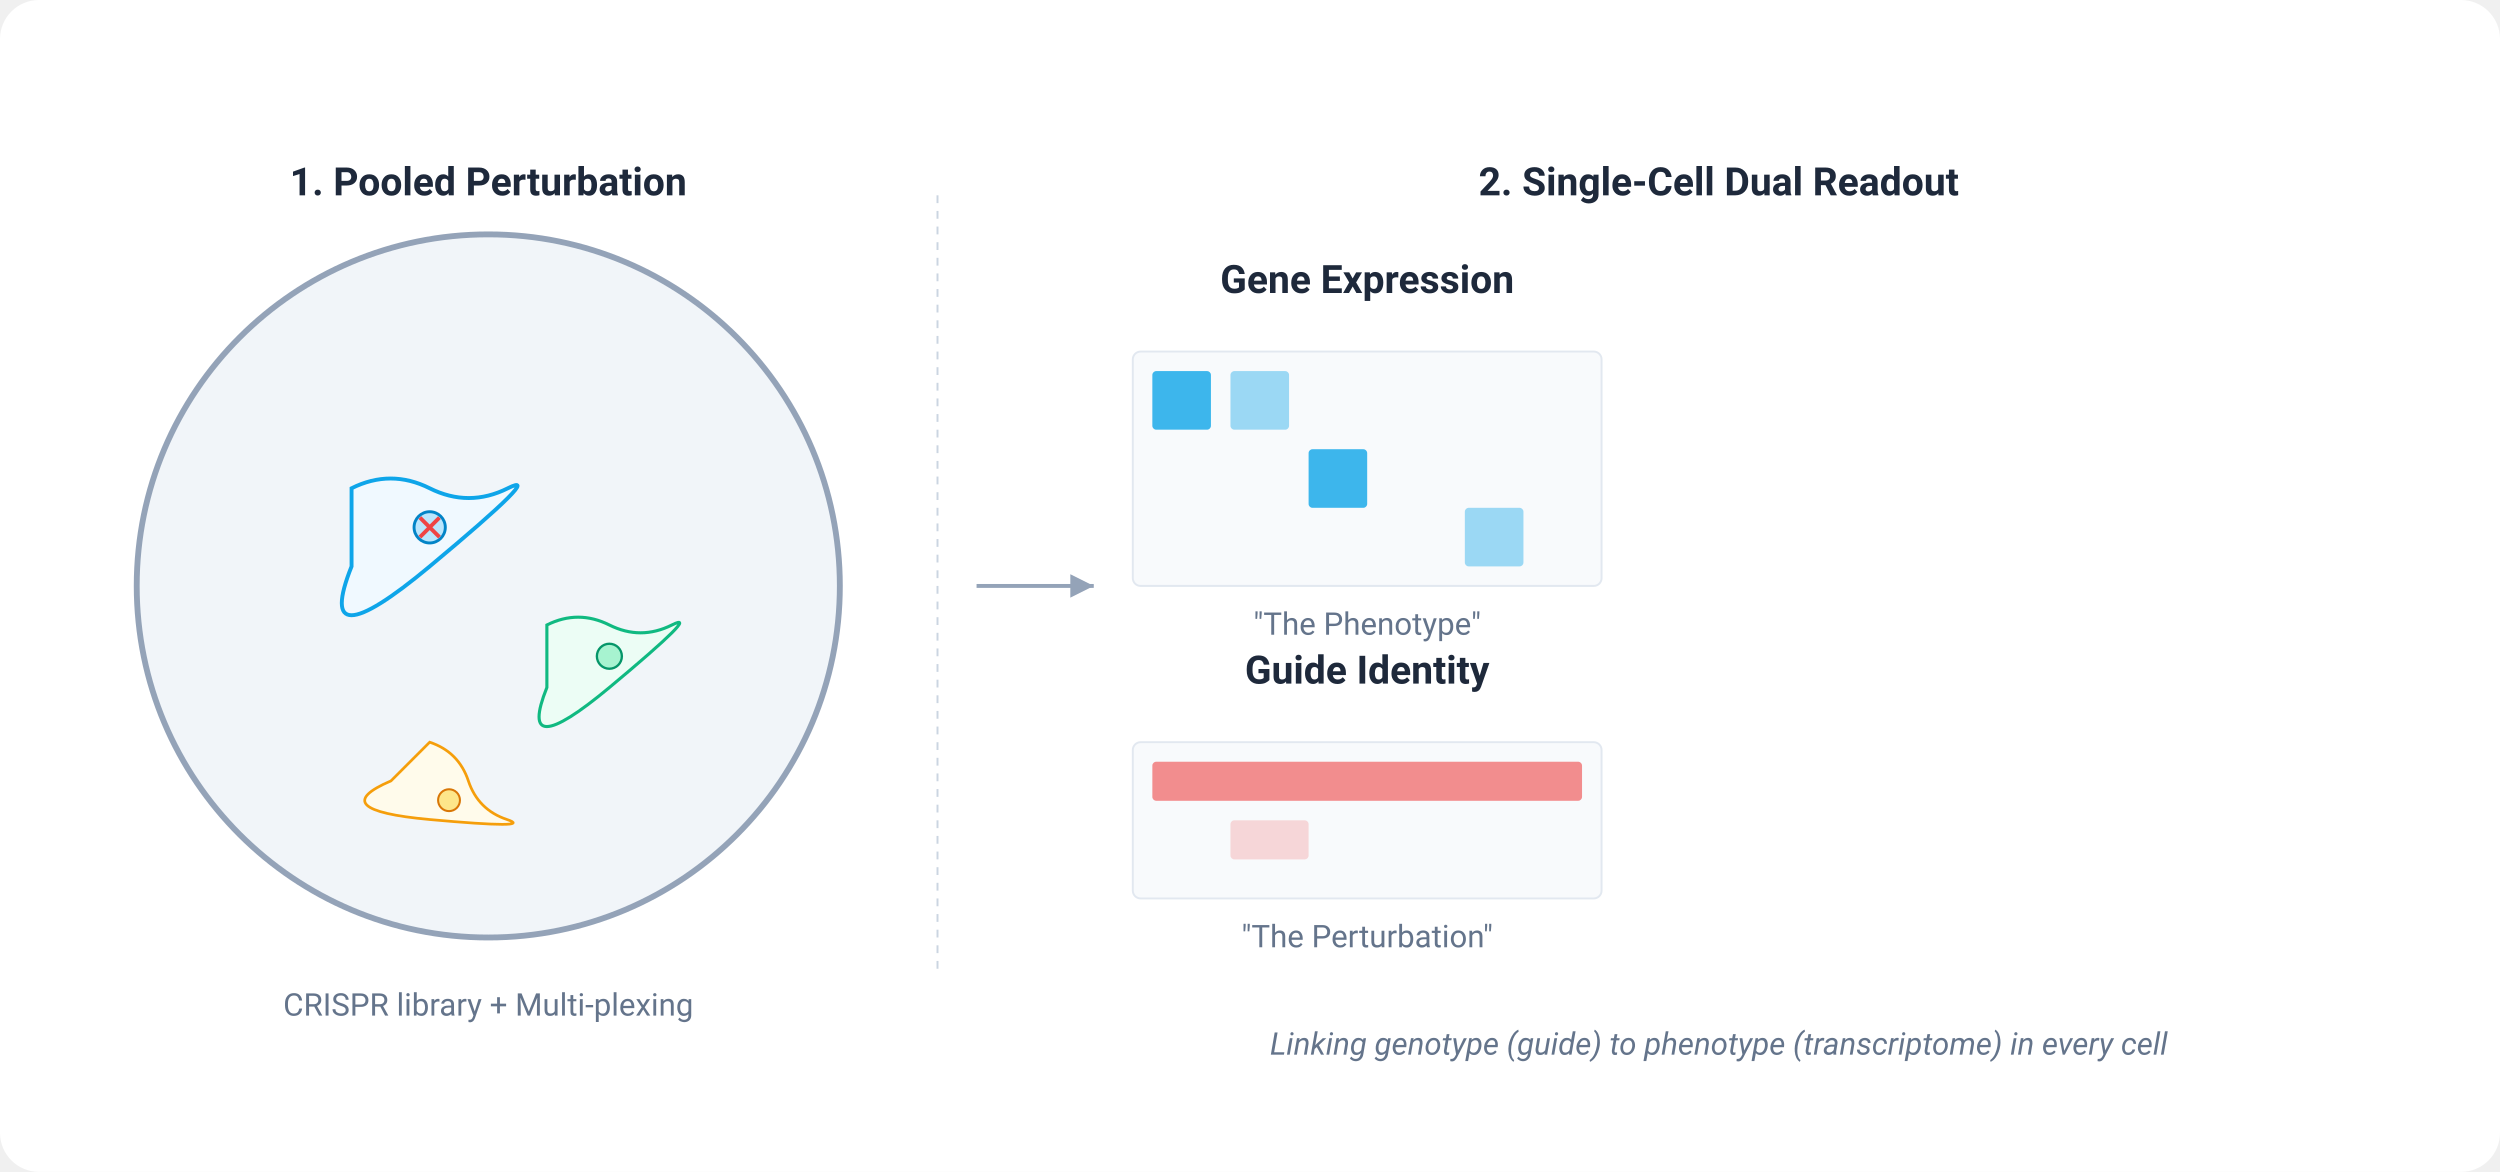
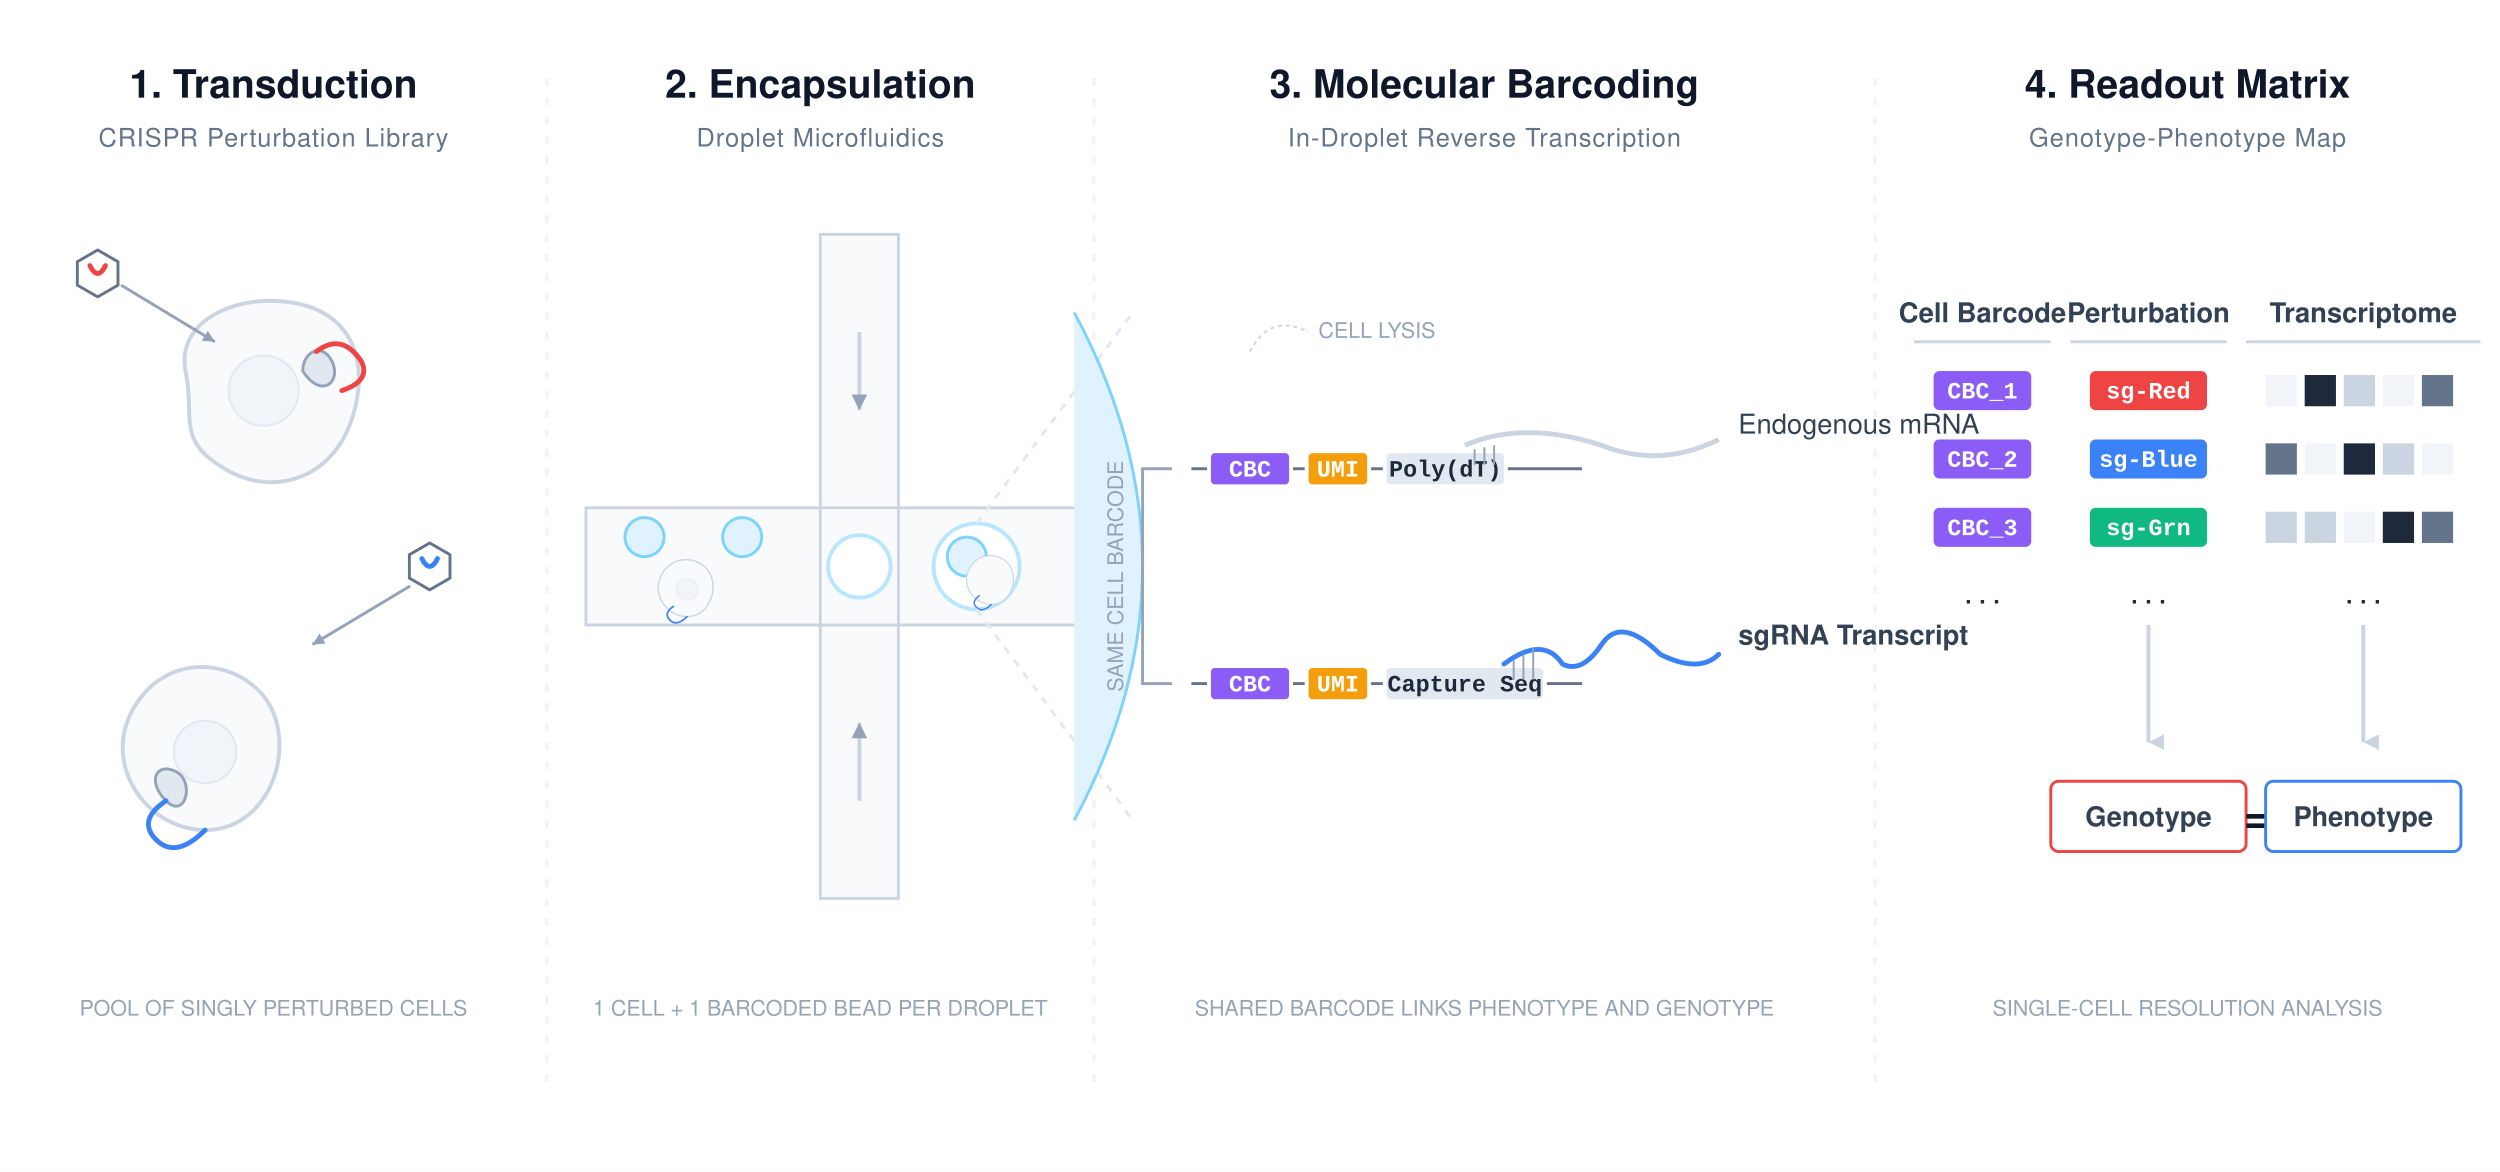
<svg xmlns="http://www.w3.org/2000/svg" width="1280" height="600" viewBox="0 0 1280 600">
  <defs>
    <style>
      .bg { fill: #ffffff; }
-       .cell-body { fill: #f0f9ff; stroke: #0ea5e9; stroke-width: 2; }
-       .nucleus { fill: #bae6fd; stroke: #0284c7; stroke-width: 1.5; }
-       .guide-rna { stroke: #ef4444; stroke-width: 2; fill: none; }
-       .label-text { font-family: 'Segoe UI', Roboto, Arial, sans-serif; font-size: 20px; font-weight: 600; fill: #1e293b; }
-       .sub-text { font-family: 'Segoe UI', Roboto, Arial, sans-serif; font-size: 16px; fill: #64748b; }
-       .matrix-cell { fill: #f8fafc; stroke: #e2e8f0; }
-       .matrix-val-high { fill: #0ea5e9; opacity: 0.8; }
-       .matrix-val-mid { fill: #0ea5e9; opacity: 0.4; }
-       .divider { stroke: #cbd5e1; stroke-width: 1; stroke-dasharray: 4 4; }
-       .petri { fill: #f1f5f9; stroke: #94a3b8; stroke-width: 3; }
+       
+       /* Typography */
+       .title-large { font-family: 'Helvetica Neue', Helvetica, Arial, sans-serif; font-size: 20px; font-weight: 700; fill: #0f172a; }
+       .title-sub { font-family: 'Helvetica Neue', Helvetica, Arial, sans-serif; font-size: 13px; font-weight: 500; fill: #64748b; letter-spacing: 0.5px; text-transform: uppercase; }
+       .text-body { font-family: 'Helvetica Neue', Helvetica, Arial, sans-serif; font-size: 14px; fill: #334155; }
+       .text-tiny { font-family: 'Helvetica Neue', Helvetica, Arial, sans-serif; font-size: 11px; fill: #94a3b8; }
+       .text-mono { font-family: 'Courier New', Courier, monospace; font-size: 12px; font-weight: bold; fill: #ffffff; }
+       .text-mono-dark { font-family: 'Courier New', Courier, monospace; font-size: 12px; font-weight: bold; fill: #1e293b; }
+       
+       /* Structural */
+       .divider { stroke: #f1f5f9; stroke-width: 2; stroke-dasharray: 4 6; }
+       
+       /* Biological */
+       .cell-membrane { fill: #f8fafc; stroke: #cbd5e1; stroke-width: 2; }
+       .cell-nucleus { fill: #f1f5f9; stroke: #e2e8f0; stroke-width: 1; }
+       .cas9 { fill: #e2e8f0; stroke: #94a3b8; stroke-width: 1.5; }
+       .virus { fill: #ffffff; stroke: #64748b; stroke-width: 1.5; stroke-linejoin: round; }
+       
+       /* Guides */
+       .guide-red { stroke: #ef4444; fill: none; stroke-width: 2.5; stroke-linecap: round; }
+       .guide-blue { stroke: #3b82f6; fill: none; stroke-width: 2.5; stroke-linecap: round; }
+       .guide-green { stroke: #10b981; fill: none; stroke-width: 2.5; stroke-linecap: round; }
+       
+       /* Fill colors for boxes */
+       .fill-red { fill: #ef4444; }
+       .fill-blue { fill: #3b82f6; }
+       .fill-green { fill: #10b981; }
+       .fill-cbc { fill: #8b5cf6; }
+       .fill-umi { fill: #f59e0b; }
+       .fill-handle { fill: #e2e8f0; }
+ 
+       /* Microfluidics */
+       .channel { fill: #f8fafc; stroke: #cbd5e1; stroke-width: 1.5; }
+       .droplet { fill: #ffffff; stroke: #bae6fd; stroke-width: 2; }
+       .bead { fill: #e0f2fe; stroke: #7dd3fc; stroke-width: 1.5; }
+       
+       /* Heatmap */
+       .hm-0 { fill: #f1f5f9; }
+       .hm-1 { fill: #cbd5e1; }
+       .hm-2 { fill: #64748b; }
+       .hm-3 { fill: #1e293b; }
    </style>
-   </defs>
-   <rect class="bg" width="1280" height="600" rx="20" />
-   <circle class="petri" cx="250" cy="300" r="180" />
-   <text class="label-text" x="250" y="100" text-anchor="middle">1. Pooled Perturbation</text>
-   <g transform="translate(180, 250)">
-     <path class="cell-body" d="M0,0 Q20,-10 40,0 T80,0 T40,40 T0,40 Z" />
-     <circle class="nucleus" cx="40" cy="20" r="8" />
-     <path class="guide-rna" d="M35,15 L45,25 M45,15 L35,25" />
-   </g>
-   <g transform="translate(280, 320) scale(0.8)">
-     <path class="cell-body" d="M0,0 Q20,-10 40,0 T80,0 T40,40 T0,40 Z" style="stroke:#10b981; fill:#ecfdf5;" />
-     <circle class="nucleus" cx="40" cy="20" r="8" style="stroke:#059669; fill:#a7f3d0;" />
-   </g>
-   <g transform="translate(220, 380) rotate(45) scale(0.7)">
-     <path class="cell-body" d="M0,0 Q20,-10 40,0 T80,0 T40,40 T0,40 Z" style="stroke:#f59e0b; fill:#fffbeb;" />
-     <circle class="nucleus" cx="40" cy="20" r="8" style="stroke:#d97706; fill:#fde68a;" />
-   </g>
-   <text class="sub-text" x="250" y="520" text-anchor="middle">CRISPR library + Multi-plexing</text>
-   <line class="divider" x1="480" y1="100" x2="480" y2="500" />
-   <text class="label-text" x="880" y="100" text-anchor="middle">2. Single-Cell Dual Readout</text>
-   <g transform="translate(580, 180)">
-     <text class="label-text" x="120" y="-30" text-anchor="middle">Gene Expression</text>
-     <rect class="matrix-cell" x="0" y="0" width="240" height="120" rx="4" />
-     <rect class="matrix-val-high" x="10" y="10" width="30" height="30" rx="2" />
-     <rect class="matrix-val-mid" x="50" y="10" width="30" height="30" rx="2" />
-     <rect class="matrix-val-high" x="90" y="50" width="30" height="30" rx="2" />
-     <rect class="matrix-val-mid" x="170" y="80" width="30" height="30" rx="2" />
-     <text class="sub-text" x="120" y="145" text-anchor="middle">"The Phenotype"</text>
-   </g>
-   <g transform="translate(580, 380)">
-     <text class="label-text" x="120" y="-30" text-anchor="middle">Guide Identity</text>
-     <rect class="matrix-cell" x="0" y="0" width="240" height="80" rx="4" />
-     <rect x="10" y="10" width="220" height="20" rx="2" fill="#ef4444" opacity="0.6" />
-     <rect x="50" y="40" width="40" height="20" rx="2" fill="#ef4444" opacity="0.2" />
-     <text class="sub-text" x="120" y="105" text-anchor="middle">"The Perturbation"</text>
-   </g>
-   <path d="M500,300 L560,300" stroke="#94a3b8" stroke-width="2" fill="none" marker-end="url(#arrow)" />
-   <defs>
-     <marker id="arrow" viewBox="0 0 10 10" refX="10" refY="5" markerWidth="6" markerHeight="6" orient="auto">
-       <path d="M0,0 L10,5 L0,10 Z" fill="#94a3b8" />
+     <marker id="arrow" viewBox="0 0 10 10" refX="8" refY="5" markerWidth="5" markerHeight="5" orient="auto-start-reverse">
+       <path d="M 0 1 L 8 5 L 0 9 z" fill="#94a3b8" />
+     </marker>
+     <marker id="arrow-down" viewBox="0 0 10 10" refX="5" refY="8" markerWidth="5" markerHeight="5" orient="auto-start-reverse">
+       <path d="M 1 0 L 5 8 L 9 0 z" fill="#cbd5e1" />
    </marker>
  </defs>
-   <text class="sub-text" x="880" y="540" text-anchor="middle" style="font-style: italic;">Linking genotype (guide) to phenotype (transcriptome) in every cell</text>
+   <rect class="bg" width="1280" height="600" />
+   <line class="divider" x1="280" y1="40" x2="280" y2="560" />
+   <line class="divider" x1="560" y1="40" x2="560" y2="560" />
+   <line class="divider" x1="960" y1="40" x2="960" y2="560" />
+   <g transform="translate(0, 0)">
+     <text class="title-large" x="140" y="50" text-anchor="middle">1. Transduction</text>
+     <text class="title-sub" x="140" y="75" text-anchor="middle">CRISPR Perturbation Library</text>
+     <g transform="translate(140, 200)">
+       <path class="cell-membrane" d="M-45,-10 C-50,-35 -20,-50 10,-45 C40,-40 50,-15 40,15 C30,45 0,55 -25,40 C-50,25 -40,15 -45,-10 Z" />
+       <circle class="cell-nucleus" cx="-5" cy="0" r="18" />
+       <path class="cas9" d="M15,-10 C15,-20 25,-25 30,-15 C35,-5 25,5 15,-10 Z" />
+       <path class="guide-red" d="M22,-20 Q35,-30 45,-15 Q50,-5 35,0" />
+     </g>
+     <g transform="translate(100, 380)">
+       <path class="cell-membrane" d="M-30,-20 C-10,-50 30,-40 40,-15 C50,10 35,45 5,45 C-25,45 -50,10 -30,-20 Z" />
+       <circle class="cell-nucleus" cx="5" cy="5" r="16" />
+       <path class="cas9" d="M-10,15 C-20,10 -25,20 -15,30 C-5,40 0,20 -10,15 Z" />
+       <path class="guide-blue" d="M-15,30 Q-30,40 -20,50 Q-10,60 5,45" />
+     </g>
+     <g transform="translate(50, 140)">
+       <polygon class="virus" points="0,-12 10.4,-6 10.4,6 0,12 -10.4,6 -10.4,-6" />
+       <path class="guide-red" d="M-4,-4 Q0,4 4,-4" stroke-width="1.5" />
+       <path d="M 12,6 L 60,35" stroke="#94a3b8" stroke-width="1.5" marker-end="url(#arrow)" />
+     </g>
+     <g transform="translate(220, 290)">
+       <polygon class="virus" points="0,-12 10.4,-6 10.4,6 0,12 -10.4,6 -10.4,-6" />
+       <path class="guide-blue" d="M-4,-4 Q0,4 4,-4" stroke-width="1.5" />
+       <path d="M -10,10 L -60,40" stroke="#94a3b8" stroke-width="1.5" marker-end="url(#arrow)" />
+     </g>
+     <text class="text-tiny" x="140" y="520" text-anchor="middle">POOL OF SINGLY PERTURBED CELLS</text>
+   </g>
+   <g transform="translate(280, 0)">
+     <text class="title-large" x="140" y="50" text-anchor="middle">2. Encapsulation</text>
+     <text class="title-sub" x="140" y="75" text-anchor="middle">Droplet Microfluidics</text>
+     <path class="channel" d="M 20,260 L 140,260 L 140,320 L 20,320 Z" />
+     <path class="channel" d="M 140,120 L 140,260 L 180,260 L 180,120 Z" />
+     <path class="channel" d="M 140,460 L 140,320 L 180,320 L 180,460 Z" />
+     <path class="channel" d="M 180,260 L 280,260 L 280,320 L 180,320 Z" />
+     <rect x="141" y="261" width="38" height="58" fill="#f8fafc" />
+     <path d="M 160,170 L 160,210" stroke="#cbd5e1" stroke-width="2" marker-end="url(#arrow)" />
+     <path d="M 160,410 L 160,370" stroke="#cbd5e1" stroke-width="2" marker-end="url(#arrow)" />
+     <circle class="bead" cx="50" cy="275" r="10" />
+     <circle class="bead" cx="100" cy="275" r="10" />
+     <g transform="translate(70, 300) scale(0.35)">
+       <path class="cell-membrane" d="M-30,-20 C-10,-50 30,-40 40,-15 C50,10 35,45 5,45 C-25,45 -50,10 -30,-20 Z" />
+       <circle class="cell-nucleus" cx="5" cy="5" r="16" />
+       <path class="guide-blue" d="M-15,30 Q-30,40 -20,50 Q-10,60 5,45" stroke-width="4" />
+     </g>
+     <circle class="droplet" cx="160" cy="290" r="16" />
+     <g transform="translate(220, 290)">
+       <circle class="droplet" cx="0" cy="0" r="22" />
+       <circle class="bead" cx="-5" cy="-5" r="10" />
+       <g transform="translate(6, 6) scale(0.3)">
+         <path class="cell-membrane" d="M-30,-20 C-10,-50 30,-40 40,-15 C50,10 35,45 5,45 C-25,45 -50,10 -30,-20 Z" />
+         <path class="guide-blue" d="M-15,30 Q-30,40 -20,50 Q-10,60 5,45" stroke-width="5" />
+       </g>
+     </g>
+     <path d="M 220,268 L 300,160" stroke="#e2e8f0" stroke-width="1.5" stroke-dasharray="4 4" fill="none" />
+     <path d="M 220,312 L 300,420" stroke="#e2e8f0" stroke-width="1.5" stroke-dasharray="4 4" fill="none" />
+     <text class="text-tiny" x="140" y="520" text-anchor="middle">1 CELL + 1 BARCODED BEAD PER DROPLET</text>
+   </g>
+   <g transform="translate(560, 0)">
+     <text class="title-large" x="200" y="50" text-anchor="middle">3. Molecular Barcoding</text>
+     <text class="title-sub" x="200" y="75" text-anchor="middle">In-Droplet Reverse Transcription</text>
+     <path class="bead" d="M -10,160 Q 60,290 -10,420" stroke-width="2" />
+     <path d="M 80,180 Q 90,160 110,170" stroke="#cbd5e1" stroke-width="1" fill="none" stroke-dasharray="2 2" />
+     <text class="text-tiny" x="115" y="173" fill="#64748b">CELL LYSIS</text>
+     <path d="M 40,240 L 25,240 L 25,350 L 40,350" stroke="#94a3b8" stroke-width="1.5" fill="none" />
+     <text class="text-tiny" x="15" y="295" transform="rotate(-90 15 295)" text-anchor="middle">SAME CELL BARCODE</text>
+     <g transform="translate(50, 240)">
+       <line x1="0" y1="0" x2="200" y2="0" stroke="#64748b" stroke-width="1.5" />
+       <rect class="bg" x="8" y="-10" width="44" height="20" />
+       <rect class="fill-cbc" x="10" y="-8" width="40" height="16" rx="2" />
+       <text class="text-mono" x="30" y="4" text-anchor="middle">CBC</text>
+       <rect class="bg" x="58" y="-10" width="34" height="20" />
+       <rect class="fill-umi" x="60" y="-8" width="30" height="16" rx="2" />
+       <text class="text-mono" x="75" y="4" text-anchor="middle">UMI</text>
+       <rect class="bg" x="98" y="-10" width="64" height="20" />
+       <rect class="fill-handle" x="100" y="-8" width="60" height="16" rx="2" />
+       <text class="text-mono-dark" x="130" y="4" text-anchor="middle">Poly(dT)</text>
+       <path d="M 140,-12 Q 170,-25 210,-12 Q 240,0 270,-15" stroke="#cbd5e1" stroke-width="2.5" fill="none" />
+       <line x1="145" y1="-2" x2="145" y2="-10" stroke="#94a3b8" />
+       <line x1="150" y1="-2" x2="150" y2="-11" stroke="#94a3b8" />
+       <line x1="155" y1="-2" x2="155" y2="-12" stroke="#94a3b8" />
+       <text class="text-body" x="280" y="-18" fill="#475569">Endogenous mRNA</text>
+     </g>
+     <g transform="translate(50, 350)">
+       <line x1="0" y1="0" x2="200" y2="0" stroke="#64748b" stroke-width="1.5" />
+       <rect class="bg" x="8" y="-10" width="44" height="20" />
+       <rect class="fill-cbc" x="10" y="-8" width="40" height="16" rx="2" />
+       <text class="text-mono" x="30" y="4" text-anchor="middle">CBC</text>
+       <rect class="bg" x="58" y="-10" width="34" height="20" />
+       <rect class="fill-umi" x="60" y="-8" width="30" height="16" rx="2" />
+       <text class="text-mono" x="75" y="4" text-anchor="middle">UMI</text>
+       <rect class="bg" x="98" y="-10" width="84" height="20" />
+       <rect class="fill-handle" x="100" y="-8" width="80" height="16" rx="2" />
+       <text class="text-mono-dark" x="140" y="4" text-anchor="middle">Capture Seq</text>
+       <path class="guide-blue" d="M 160,-10 Q 180,-25 190,-10 Q 200,-5 210,-20 Q 220,-35 240,-15 Q 260,-5 270,-15" />
+       <line x1="165" y1="-2" x2="165" y2="-12" stroke="#94a3b8" />
+       <line x1="170" y1="-2" x2="170" y2="-15" stroke="#94a3b8" />
+       <line x1="175" y1="-2" x2="175" y2="-18" stroke="#94a3b8" />
+       <text class="text-body" x="280" y="-20" fill="#3b82f6" font-weight="bold">sgRNA Transcript</text>
+     </g>
+     <text class="text-tiny" x="200" y="520" text-anchor="middle">SHARED BARCODE LINKS PHENOTYPE AND GENOTYPE</text>
+   </g>
+   <g transform="translate(960, 0)">
+     <text class="title-large" x="160" y="50" text-anchor="middle">4. Readout Matrix</text>
+     <text class="title-sub" x="160" y="75" text-anchor="middle">Genotype-Phenotype Map</text>
+     <g transform="translate(20, 180)">
+       <text class="text-body" font-weight="bold" x="35" y="-15" text-anchor="middle">Cell Barcode</text>
+       <text class="text-body" font-weight="bold" x="120" y="-15" text-anchor="middle">Perturbation</text>
+       <text class="text-body" font-weight="bold" x="230" y="-15" text-anchor="middle">Transcriptome</text>
+       <line x1="0" y1="-5" x2="70" y2="-5" stroke="#cbd5e1" stroke-width="1.5" />
+       <line x1="80" y1="-5" x2="160" y2="-5" stroke="#cbd5e1" stroke-width="1.5" />
+       <line x1="170" y1="-5" x2="290" y2="-5" stroke="#cbd5e1" stroke-width="1.5" />
+       <g transform="translate(0, 10)">
+         <rect class="fill-cbc" x="10" y="0" width="50" height="20" rx="3" />
+         <text class="text-mono" x="35" y="14" text-anchor="middle">CBC_1</text>
+         <rect class="fill-red" x="90" y="0" width="60" height="20" rx="3" />
+         <text class="text-mono" x="120" y="14" text-anchor="middle">sg-Red</text>
+         <rect class="hm-0" x="180" y="2" width="16" height="16" />
+         <rect class="hm-3" x="200" y="2" width="16" height="16" />
+         <rect class="hm-1" x="220" y="2" width="16" height="16" />
+         <rect class="hm-0" x="240" y="2" width="16" height="16" />
+         <rect class="hm-2" x="260" y="2" width="16" height="16" />
+       </g>
+       <g transform="translate(0, 45)">
+         <rect class="fill-cbc" x="10" y="0" width="50" height="20" rx="3" />
+         <text class="text-mono" x="35" y="14" text-anchor="middle">CBC_2</text>
+         <rect class="fill-blue" x="90" y="0" width="60" height="20" rx="3" />
+         <text class="text-mono" x="120" y="14" text-anchor="middle">sg-Blue</text>
+         <rect class="hm-2" x="180" y="2" width="16" height="16" />
+         <rect class="hm-0" x="200" y="2" width="16" height="16" />
+         <rect class="hm-3" x="220" y="2" width="16" height="16" />
+         <rect class="hm-1" x="240" y="2" width="16" height="16" />
+         <rect class="hm-0" x="260" y="2" width="16" height="16" />
+       </g>
+       <g transform="translate(0, 80)">
+         <rect class="fill-cbc" x="10" y="0" width="50" height="20" rx="3" />
+         <text class="text-mono" x="35" y="14" text-anchor="middle">CBC_3</text>
+         <rect class="fill-green" x="90" y="0" width="60" height="20" rx="3" />
+         <text class="text-mono" x="120" y="14" text-anchor="middle">sg-Grn</text>
+         <rect class="hm-1" x="180" y="2" width="16" height="16" />
+         <rect class="hm-1" x="200" y="2" width="16" height="16" />
+         <rect class="hm-0" x="220" y="2" width="16" height="16" />
+         <rect class="hm-3" x="240" y="2" width="16" height="16" />
+         <rect class="hm-2" x="260" y="2" width="16" height="16" />
+       </g>
+       <g transform="translate(0, 115)">
+         <text class="text-mono-dark" x="35" y="14" text-anchor="middle">...</text>
+         <text class="text-mono-dark" x="120" y="14" text-anchor="middle">...</text>
+         <text class="text-mono-dark" x="230" y="14" text-anchor="middle">...</text>
+       </g>
+     </g>
+     <path d="M 140,320 L 140,380" stroke="#cbd5e1" stroke-width="2" marker-end="url(#arrow-down)" />
+     <path d="M 250,320 L 250,380" stroke="#cbd5e1" stroke-width="2" marker-end="url(#arrow-down)" />
+     <rect x="90" y="400" width="100" height="36" rx="4" fill="#ffffff" stroke="#ef4444" stroke-width="1.5" />
+     <text class="text-body" font-weight="bold" x="140" y="423" text-anchor="middle" fill="#dc2626">Genotype</text>
+     <text class="title-large" x="195" y="425" text-anchor="middle" fill="#94a3b8">=</text>
+     <rect x="200" y="400" width="100" height="36" rx="4" fill="#ffffff" stroke="#3b82f6" stroke-width="1.5" />
+     <text class="text-body" font-weight="bold" x="250" y="423" text-anchor="middle" fill="#2563eb">Phenotype</text>
+     <text class="text-tiny" x="160" y="520" text-anchor="middle">SINGLE-CELL RESOLUTION ANALYSIS</text>
+   </g>
</svg>
